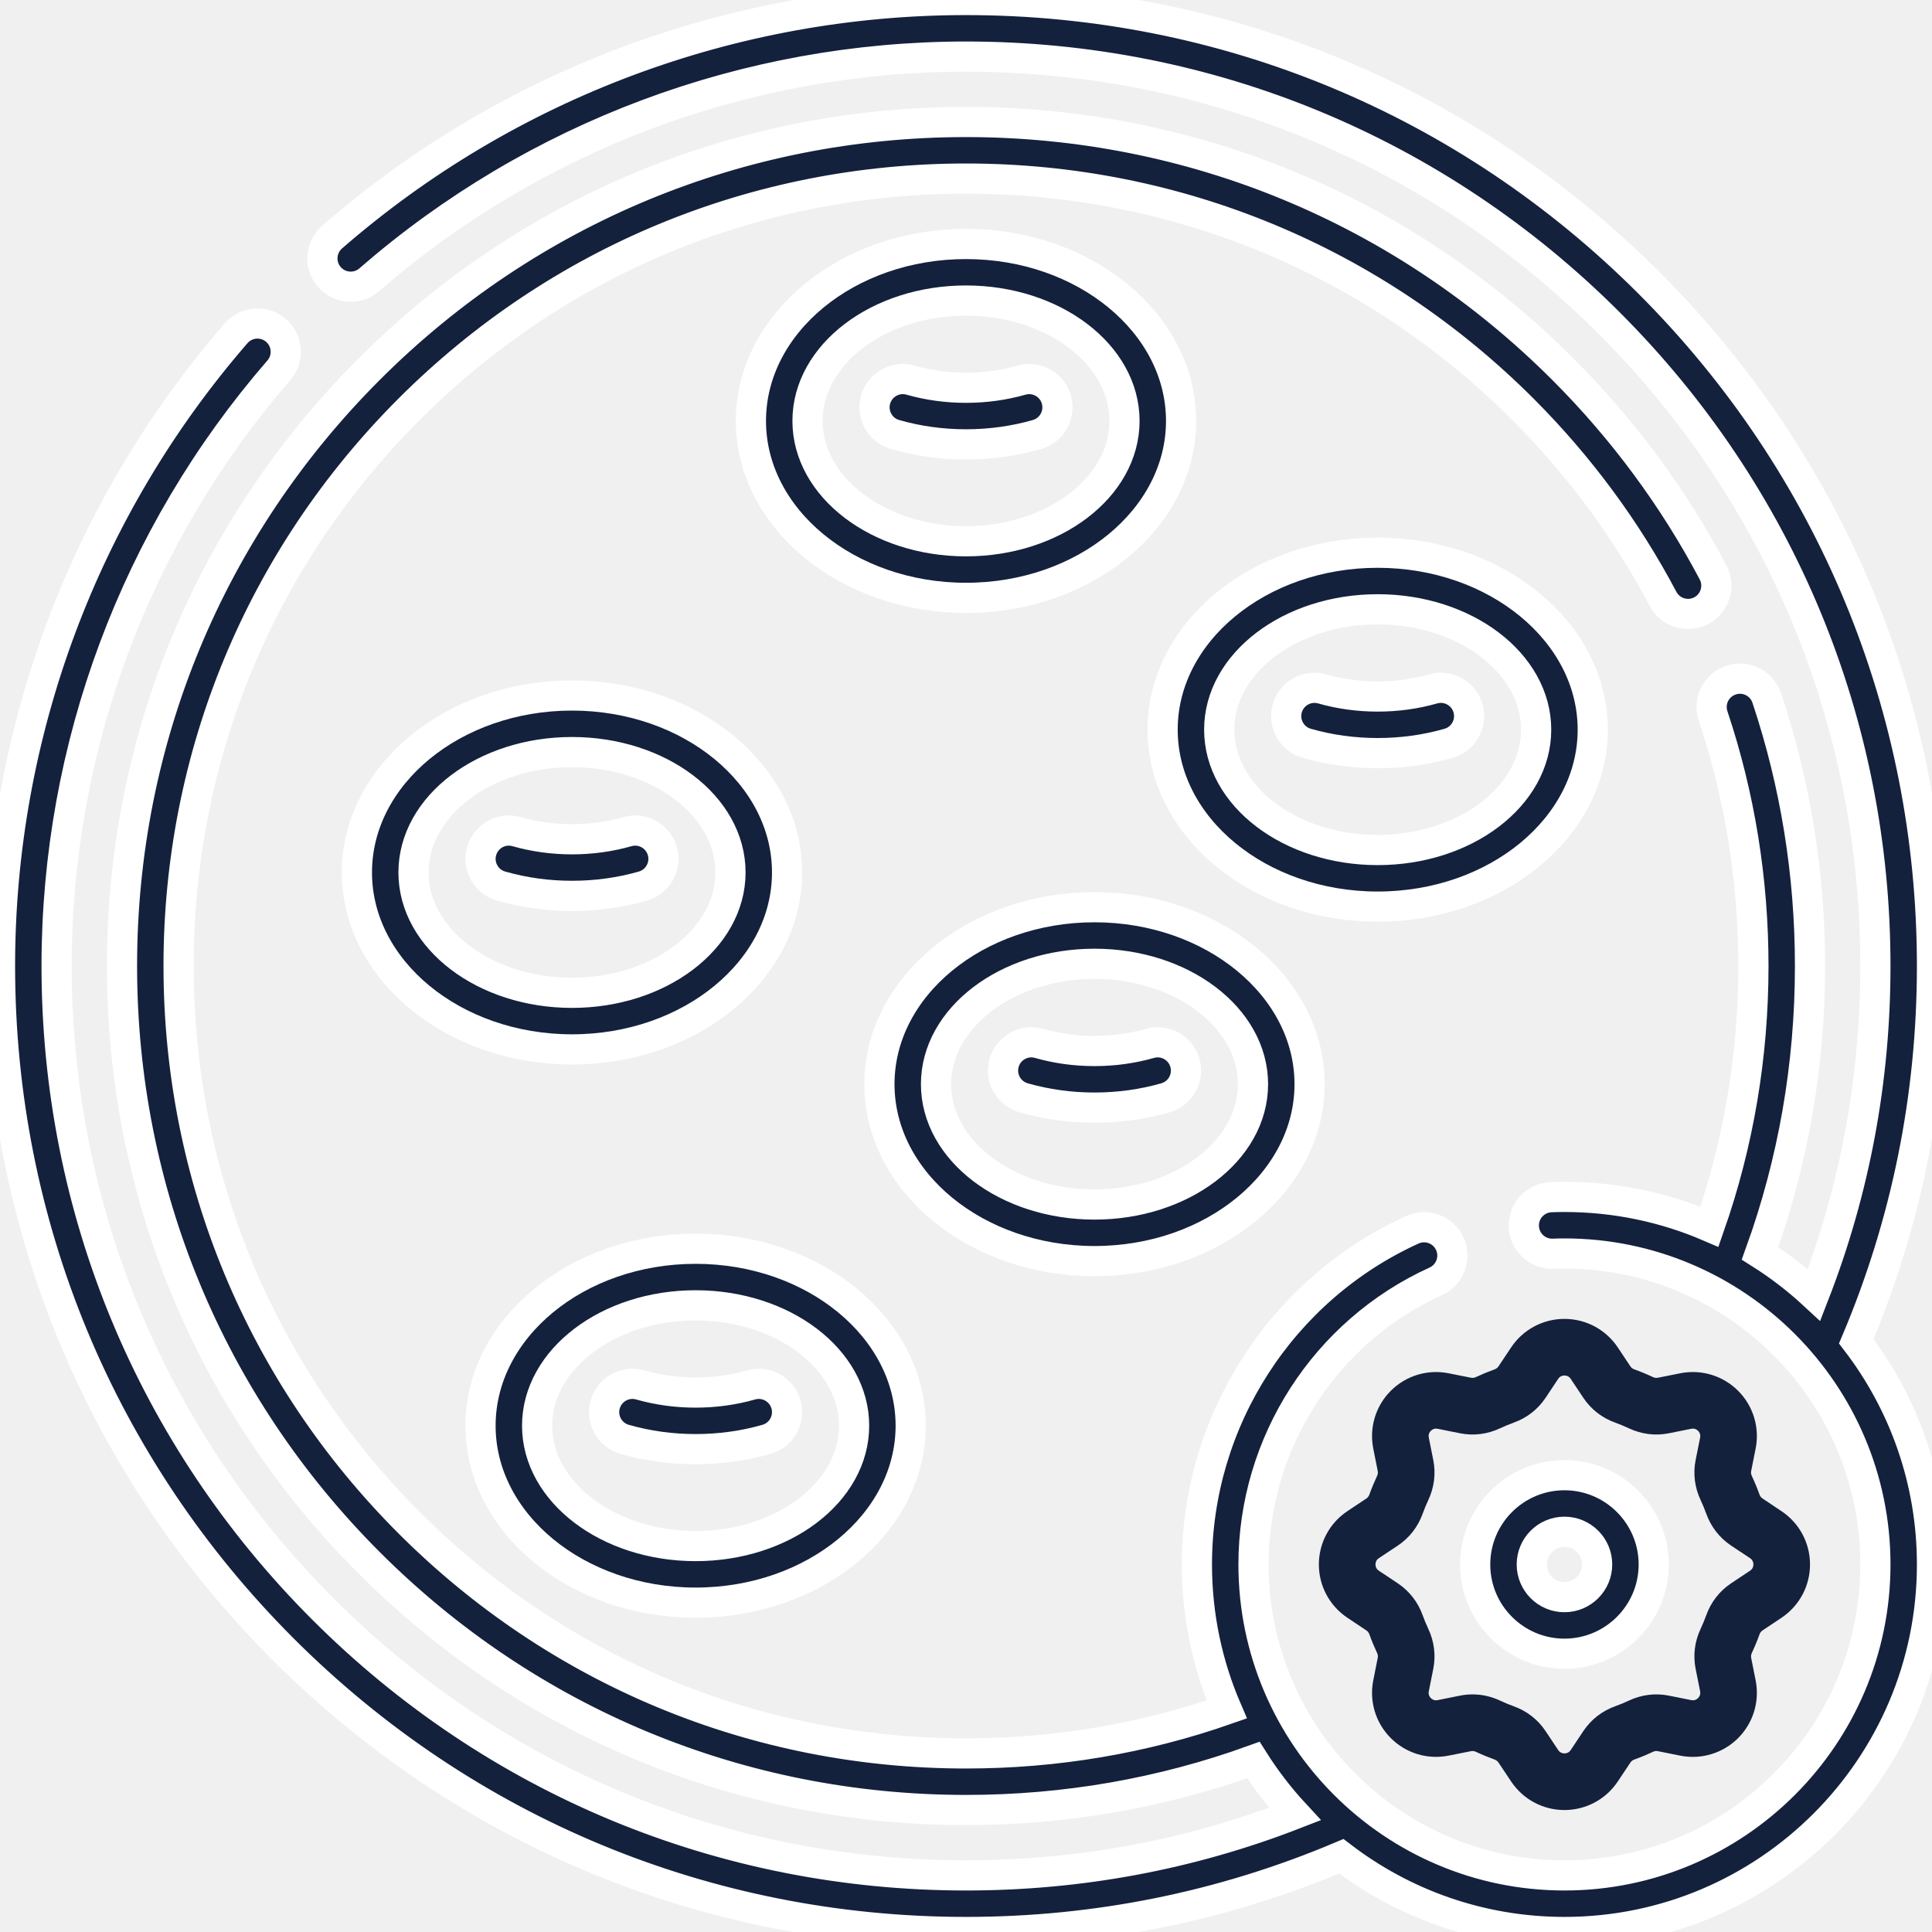
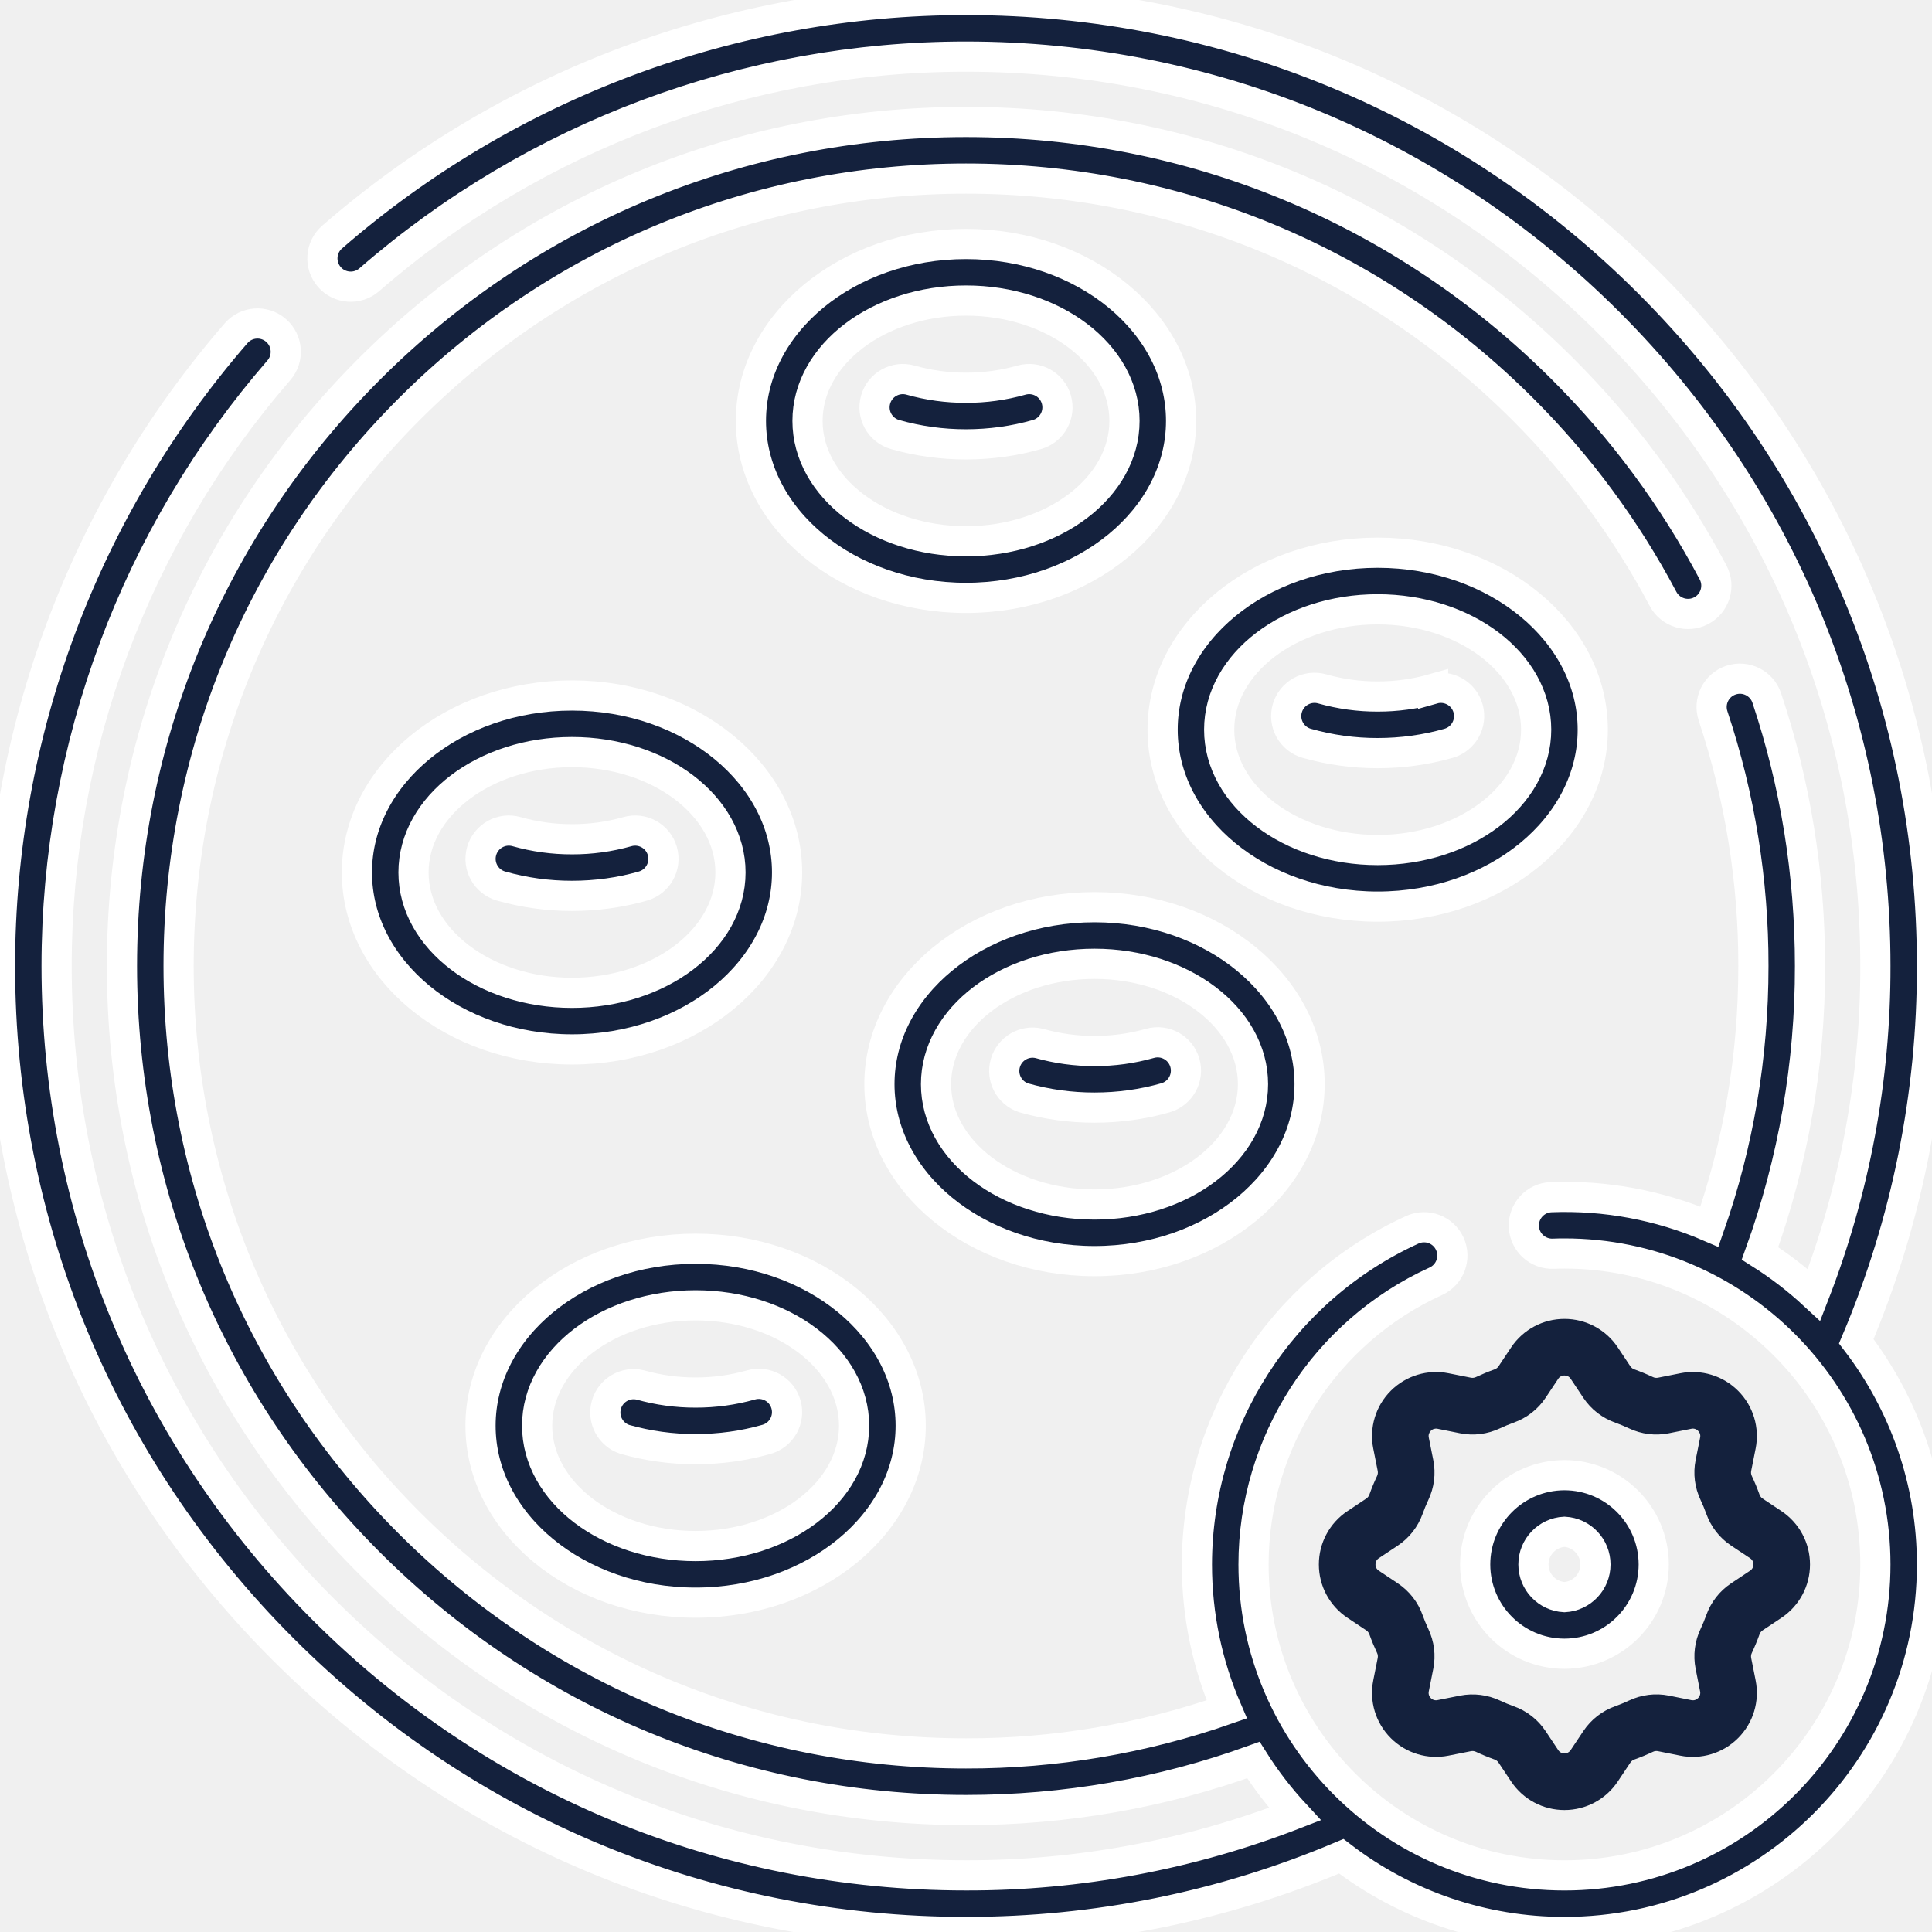
- <svg xmlns="http://www.w3.org/2000/svg" width="64" height="64" viewBox="0 0 64 64" fill="none">
-   <path d="M64 32C64 23.453 60.671 15.417 54.627 9.373C48.583 3.329 40.547 0 32 0C24.279 0 16.822 2.789 11.002 7.853C10.612 8.193 10.57 8.785 10.91 9.175C11.251 9.566 11.843 9.607 12.233 9.267C17.712 4.5 24.732 1.875 32 1.875C40.047 1.875 47.612 5.009 53.301 10.698C58.991 16.388 62.125 23.953 62.125 32C62.125 35.771 61.441 39.429 60.093 42.895C59.541 42.384 58.942 41.923 58.303 41.52C59.401 38.482 59.959 35.284 59.959 32C59.959 28.955 59.477 25.969 58.527 23.123C58.363 22.632 57.832 22.366 57.341 22.531C56.849 22.695 56.584 23.226 56.748 23.717C57.635 26.37 58.084 29.157 58.084 32C58.084 34.977 57.593 37.877 56.627 40.636C55.153 40.001 53.529 39.649 51.825 39.649C51.663 39.649 51.515 39.652 51.373 39.658C50.856 39.682 50.456 40.121 50.48 40.638C50.504 41.155 50.938 41.554 51.46 41.532C51.572 41.526 51.692 41.524 51.825 41.524C57.505 41.524 62.125 46.145 62.125 51.825C62.125 57.505 57.505 62.125 51.825 62.125C46.145 62.125 41.524 57.505 41.524 51.825C41.524 47.795 43.894 44.113 47.562 42.445C48.034 42.23 48.242 41.674 48.028 41.203C47.813 40.732 47.257 40.523 46.786 40.738C42.45 42.71 39.649 47.062 39.649 51.825C39.649 53.529 40.002 55.152 40.637 56.627C37.877 57.593 34.977 58.084 32 58.084C25.032 58.084 18.482 55.371 13.556 50.445C8.629 45.518 5.916 38.968 5.916 32C5.916 25.032 8.629 18.482 13.555 13.555C18.482 8.629 25.032 5.916 32 5.916C38.968 5.916 45.518 8.629 50.445 13.555C52.309 15.42 53.872 17.534 55.09 19.838C55.332 20.296 55.899 20.471 56.357 20.229C56.815 19.987 56.989 19.42 56.748 18.962C55.442 16.492 53.768 14.227 51.771 12.229C46.49 6.949 39.469 4.041 32 4.041C24.531 4.041 17.51 6.949 12.229 12.23C6.949 17.51 4.041 24.531 4.041 32C4.041 39.469 6.949 46.49 12.229 51.77C17.51 57.051 24.531 59.959 32 59.959C35.284 59.959 38.482 59.401 41.52 58.303C41.923 58.942 42.384 59.541 42.895 60.093C39.43 61.441 35.772 62.125 32 62.125C23.953 62.125 16.388 58.991 10.698 53.301C5.009 47.612 1.875 40.047 1.875 32C1.875 24.748 4.489 17.741 9.237 12.268C9.576 11.877 9.534 11.285 9.143 10.946C8.752 10.607 8.16 10.648 7.821 11.04C2.777 16.853 0 24.297 0 32C0 40.547 3.329 48.583 9.373 54.627C15.417 60.671 23.453 64 32 64C36.318 64 40.497 63.155 44.432 61.492C46.483 63.064 49.047 64 51.825 64C58.538 64 64 58.538 64 51.825C64 49.047 63.064 46.483 61.492 44.432C63.155 40.497 64 36.318 64 32Z" fill="#14213D" />
-   <path d="M64 32C64 23.453 60.671 15.417 54.627 9.373C48.583 3.329 40.547 0 32 0C24.279 0 16.822 2.789 11.002 7.853C10.612 8.193 10.57 8.785 10.91 9.175C11.251 9.566 11.843 9.607 12.233 9.267C17.712 4.5 24.732 1.875 32 1.875C40.047 1.875 47.612 5.009 53.301 10.698C58.991 16.388 62.125 23.953 62.125 32C62.125 35.771 61.441 39.429 60.093 42.895C59.541 42.384 58.942 41.923 58.303 41.52C59.401 38.482 59.959 35.284 59.959 32C59.959 28.955 59.477 25.969 58.527 23.123C58.363 22.632 57.832 22.366 57.341 22.531C56.849 22.695 56.584 23.226 56.748 23.717C57.635 26.37 58.084 29.157 58.084 32C58.084 34.977 57.593 37.877 56.627 40.636C55.153 40.001 53.529 39.649 51.825 39.649C51.663 39.649 51.515 39.652 51.373 39.658C50.856 39.682 50.456 40.121 50.48 40.638C50.504 41.155 50.938 41.554 51.46 41.532C51.572 41.526 51.692 41.524 51.825 41.524C57.505 41.524 62.125 46.145 62.125 51.825C62.125 57.505 57.505 62.125 51.825 62.125C46.145 62.125 41.524 57.505 41.524 51.825C41.524 47.795 43.894 44.113 47.562 42.445C48.034 42.23 48.242 41.674 48.028 41.203C47.813 40.732 47.257 40.523 46.786 40.738C42.45 42.71 39.649 47.062 39.649 51.825C39.649 53.529 40.002 55.152 40.637 56.627C37.877 57.593 34.977 58.084 32 58.084C25.032 58.084 18.482 55.371 13.556 50.445C8.629 45.518 5.916 38.968 5.916 32C5.916 25.032 8.629 18.482 13.555 13.555C18.482 8.629 25.032 5.916 32 5.916C38.968 5.916 45.518 8.629 50.445 13.555C52.309 15.42 53.872 17.534 55.09 19.838C55.332 20.296 55.899 20.471 56.357 20.229C56.815 19.987 56.989 19.42 56.748 18.962C55.442 16.492 53.768 14.227 51.771 12.229C46.49 6.949 39.469 4.041 32 4.041C24.531 4.041 17.51 6.949 12.229 12.23C6.949 17.51 4.041 24.531 4.041 32C4.041 39.469 6.949 46.49 12.229 51.77C17.51 57.051 24.531 59.959 32 59.959C35.284 59.959 38.482 59.401 41.52 58.303C41.923 58.942 42.384 59.541 42.895 60.093C39.43 61.441 35.772 62.125 32 62.125C23.953 62.125 16.388 58.991 10.698 53.301C5.009 47.612 1.875 40.047 1.875 32C1.875 24.748 4.489 17.741 9.237 12.268C9.576 11.877 9.534 11.285 9.143 10.946C8.752 10.607 8.16 10.648 7.821 11.04C2.777 16.853 0 24.297 0 32C0 40.547 3.329 48.583 9.373 54.627C15.417 60.671 23.453 64 32 64C36.318 64 40.497 63.155 44.432 61.492C46.483 63.064 49.047 64 51.825 64C58.538 64 64 58.538 64 51.825C64 49.047 63.064 46.483 61.492 44.432C63.155 40.497 64 36.318 64 32Z" stroke="white" />
-   <path d="M51.824 48.867C50.193 48.867 48.867 50.194 48.867 51.825C48.867 53.456 50.193 54.782 51.824 54.782C53.455 54.782 54.782 53.456 54.782 51.825C54.782 50.194 53.455 48.867 51.824 48.867ZM51.824 52.907C51.227 52.907 50.742 52.422 50.742 51.824C50.742 51.227 51.227 50.742 51.824 50.742C52.421 50.742 52.907 51.227 52.907 51.824C52.907 52.422 52.421 52.907 51.824 52.907Z" fill="#14213D" />
-   <path d="M51.824 48.867C50.193 48.867 48.867 50.194 48.867 51.825C48.867 53.456 50.193 54.782 51.824 54.782C53.455 54.782 54.782 53.456 54.782 51.825C54.782 50.194 53.455 48.867 51.824 48.867ZM51.824 52.907C51.227 52.907 50.742 52.422 50.742 51.824C50.742 51.227 51.227 50.742 51.824 50.742C52.421 50.742 52.907 51.227 52.907 51.824C52.907 52.422 52.421 52.907 51.824 52.907Z" stroke="white" />
-   <path d="M58.157 47.989C58.297 47.292 58.08 46.575 57.577 46.072C57.074 45.569 56.357 45.352 55.659 45.492L54.916 45.64C54.851 45.653 54.791 45.634 54.752 45.616C54.555 45.523 54.35 45.438 54.143 45.364C54.103 45.35 54.048 45.321 54.011 45.266L53.591 44.635C53.196 44.043 52.536 43.69 51.824 43.69C51.113 43.69 50.453 44.043 50.058 44.635L49.637 45.266C49.6 45.321 49.545 45.35 49.505 45.364C49.3 45.438 49.095 45.523 48.896 45.616C48.858 45.634 48.798 45.653 48.733 45.64L47.989 45.492C47.292 45.352 46.575 45.569 46.072 46.072C45.569 46.575 45.352 47.292 45.492 47.989L45.64 48.733C45.653 48.798 45.634 48.858 45.616 48.896C45.523 49.094 45.438 49.299 45.364 49.505C45.35 49.545 45.321 49.601 45.266 49.638L44.635 50.058C44.043 50.453 43.689 51.113 43.689 51.825C43.689 52.536 44.043 53.196 44.635 53.591L45.266 54.012C45.321 54.048 45.35 54.104 45.364 54.144C45.438 54.35 45.523 54.555 45.616 54.753C45.634 54.791 45.653 54.851 45.64 54.916L45.492 55.66C45.352 56.357 45.569 57.074 46.072 57.577C46.575 58.08 47.291 58.297 47.989 58.157L48.733 58.009C48.797 57.996 48.858 58.015 48.896 58.033C49.095 58.127 49.3 58.211 49.505 58.285C49.562 58.305 49.608 58.34 49.637 58.383L50.058 59.014C50.453 59.606 51.113 59.96 51.824 59.96C52.536 59.96 53.196 59.606 53.591 59.014L54.011 58.384C54.048 58.328 54.103 58.3 54.144 58.285C54.35 58.211 54.555 58.126 54.752 58.033C54.791 58.015 54.851 57.995 54.916 58.009L55.659 58.158C56.357 58.297 57.074 58.08 57.577 57.577C58.08 57.074 58.297 56.357 58.157 55.66L58.009 54.917C57.996 54.851 58.015 54.791 58.033 54.753C58.126 54.555 58.211 54.35 58.285 54.144C58.299 54.104 58.328 54.049 58.383 54.012L59.014 53.591C59.606 53.196 59.959 52.536 59.959 51.825C59.959 51.113 59.606 50.453 59.014 50.059L58.383 49.638C58.328 49.601 58.299 49.546 58.285 49.506C58.211 49.3 58.126 49.095 58.033 48.897C58.015 48.858 57.995 48.798 58.009 48.733L58.157 47.989ZM58.084 51.824C58.084 51.885 58.065 51.97 57.974 52.031L57.343 52.451C56.962 52.705 56.677 53.072 56.52 53.511C56.466 53.66 56.405 53.809 56.337 53.953C56.138 54.375 56.08 54.835 56.17 55.284L56.319 56.027C56.34 56.134 56.294 56.208 56.251 56.251C56.208 56.294 56.134 56.34 56.027 56.319L55.284 56.17C54.834 56.08 54.374 56.138 53.953 56.337C53.809 56.404 53.661 56.466 53.511 56.52C53.072 56.677 52.706 56.961 52.451 57.343L52.031 57.974C51.97 58.065 51.885 58.084 51.825 58.084C51.764 58.084 51.679 58.065 51.618 57.974L51.198 57.343C50.944 56.962 50.577 56.677 50.138 56.52C49.989 56.466 49.84 56.405 49.697 56.337C49.404 56.199 49.093 56.129 48.78 56.129C48.642 56.129 48.503 56.142 48.365 56.17L47.622 56.319C47.514 56.34 47.441 56.294 47.398 56.251C47.355 56.208 47.309 56.135 47.331 56.027L47.479 55.284C47.569 54.835 47.511 54.374 47.312 53.953C47.245 53.81 47.183 53.661 47.129 53.511C46.972 53.072 46.687 52.706 46.306 52.451L45.675 52.031C45.584 51.97 45.565 51.885 45.565 51.825C45.565 51.764 45.584 51.679 45.675 51.618L46.306 51.198C46.687 50.944 46.972 50.577 47.13 50.138C47.183 49.988 47.245 49.839 47.312 49.697C47.511 49.274 47.569 48.814 47.479 48.365L47.331 47.622C47.309 47.514 47.355 47.441 47.398 47.398C47.441 47.355 47.515 47.309 47.622 47.33L48.365 47.479C48.815 47.569 49.275 47.511 49.696 47.312C49.84 47.244 49.989 47.183 50.138 47.129C50.577 46.972 50.944 46.687 51.198 46.306L51.618 45.675C51.679 45.584 51.764 45.565 51.825 45.565C51.885 45.565 51.97 45.584 52.031 45.675L52.451 46.306C52.706 46.687 53.072 46.972 53.511 47.129C53.661 47.183 53.81 47.245 53.953 47.312C54.374 47.511 54.835 47.569 55.284 47.479L56.027 47.33C56.135 47.309 56.208 47.355 56.251 47.398C56.294 47.441 56.34 47.514 56.319 47.622L56.17 48.365C56.08 48.814 56.138 49.274 56.337 49.696C56.405 49.84 56.466 49.988 56.52 50.138C56.677 50.577 56.962 50.944 57.343 51.198L57.974 51.618C58.065 51.679 58.084 51.764 58.084 51.824Z" fill="#14213D" />
-   <path d="M29.65 14.395C30.404 14.611 31.194 14.72 32 14.72C32.806 14.72 33.596 14.611 34.35 14.395C34.848 14.253 35.136 13.734 34.994 13.236C34.852 12.738 34.332 12.451 33.835 12.593C33.249 12.76 32.631 12.845 32 12.845C31.369 12.845 30.752 12.76 30.165 12.593C29.668 12.45 29.149 12.738 29.006 13.236C28.864 13.734 29.152 14.253 29.65 14.395Z" fill="#14213D" />
-   <path d="M29.65 14.395C30.404 14.611 31.194 14.72 32 14.72C32.806 14.72 33.596 14.611 34.35 14.395C34.848 14.253 35.136 13.734 34.994 13.236C34.852 12.738 34.332 12.451 33.835 12.593C33.249 12.76 32.631 12.845 32 12.845C31.369 12.845 30.752 12.76 30.165 12.593C29.668 12.45 29.149 12.738 29.006 13.236C28.864 13.734 29.152 14.253 29.65 14.395Z" stroke="white" />
-   <path d="M32 19.805C35.929 19.805 39.125 17.176 39.125 13.944C39.125 10.711 35.929 8.082 32 8.082C28.071 8.082 24.875 10.711 24.875 13.944C24.875 17.176 28.071 19.805 32 19.805ZM32 9.956C34.895 9.956 37.25 11.745 37.25 13.943C37.25 16.142 34.895 17.93 32 17.93C29.105 17.93 26.75 16.142 26.75 13.943C26.75 11.745 29.105 9.956 32 9.956Z" fill="#14213D" />
-   <path d="M32 19.805C35.929 19.805 39.125 17.176 39.125 13.944C39.125 10.711 35.929 8.082 32 8.082C28.071 8.082 24.875 10.711 24.875 13.944C24.875 17.176 28.071 19.805 32 19.805ZM32 9.956C34.895 9.956 37.25 11.745 37.25 13.943C37.25 16.142 34.895 17.93 32 17.93C29.105 17.93 26.75 16.142 26.75 13.943C26.75 11.745 29.105 9.956 32 9.956Z" stroke="white" />
-   <path d="M47.472 22.821C46.886 22.988 46.268 23.073 45.637 23.073C45.006 23.073 44.389 22.988 43.802 22.821C43.305 22.678 42.786 22.966 42.643 23.464C42.501 23.962 42.789 24.481 43.287 24.623C44.041 24.839 44.832 24.948 45.637 24.948C46.443 24.948 47.233 24.839 47.987 24.623C48.485 24.481 48.773 23.962 48.631 23.464C48.488 22.966 47.969 22.678 47.472 22.821Z" fill="#14213D" />
-   <path d="M47.472 22.821C46.886 22.988 46.268 23.073 45.637 23.073C45.006 23.073 44.389 22.988 43.802 22.821C43.305 22.678 42.786 22.966 42.643 23.464C42.501 23.962 42.789 24.481 43.287 24.623C44.041 24.839 44.832 24.948 45.637 24.948C46.443 24.948 47.233 24.839 47.987 24.623C48.485 24.481 48.773 23.962 48.631 23.464C48.488 22.966 47.969 22.678 47.472 22.821Z" stroke="white" />
-   <path d="M52.762 24.171C52.762 20.939 49.566 18.309 45.637 18.309C41.709 18.309 38.513 20.939 38.513 24.171C38.513 27.403 41.709 30.033 45.637 30.033C49.566 30.033 52.762 27.404 52.762 24.171ZM45.637 28.158C42.742 28.158 40.388 26.369 40.388 24.171C40.388 21.973 42.742 20.184 45.637 20.184C48.532 20.184 50.887 21.973 50.887 24.171C50.887 26.37 48.532 28.158 45.637 28.158Z" fill="#14213D" />
-   <path d="M52.762 24.171C52.762 20.939 49.566 18.309 45.637 18.309C41.709 18.309 38.513 20.939 38.513 24.171C38.513 27.403 41.709 30.033 45.637 30.033C49.566 30.033 52.762 27.404 52.762 24.171ZM45.637 28.158C42.742 28.158 40.388 26.369 40.388 24.171C40.388 21.973 42.742 20.184 45.637 20.184C48.532 20.184 50.887 21.973 50.887 24.171C50.887 26.37 48.532 28.158 45.637 28.158Z" stroke="white" />
-   <path d="M20.783 27.55C20.197 27.717 19.58 27.802 18.948 27.802C18.317 27.802 17.7 27.717 17.114 27.55C16.616 27.407 16.097 27.695 15.955 28.193C15.812 28.691 16.1 29.21 16.598 29.352C17.352 29.568 18.143 29.677 18.948 29.677C19.754 29.677 20.545 29.568 21.299 29.352C21.796 29.21 22.084 28.691 21.942 28.193C21.8 27.695 21.28 27.407 20.783 27.55Z" fill="#14213D" />
-   <path d="M20.783 27.55C20.197 27.717 19.58 27.802 18.948 27.802C18.317 27.802 17.7 27.717 17.114 27.55C16.616 27.407 16.097 27.695 15.955 28.193C15.812 28.691 16.1 29.21 16.598 29.352C17.352 29.568 18.143 29.677 18.948 29.677C19.754 29.677 20.545 29.568 21.299 29.352C21.796 29.21 22.084 28.691 21.942 28.193C21.8 27.695 21.28 27.407 20.783 27.55Z" stroke="white" />
-   <path d="M18.948 23.039C15.02 23.039 11.823 25.668 11.823 28.901C11.823 32.133 15.02 34.763 18.948 34.763C22.877 34.763 26.073 32.133 26.073 28.901C26.073 25.668 22.877 23.039 18.948 23.039ZM18.948 32.888C16.053 32.888 13.698 31.099 13.698 28.901C13.698 26.702 16.053 24.914 18.948 24.914C21.843 24.914 24.198 26.702 24.198 28.901C24.198 31.099 21.843 32.888 18.948 32.888Z" fill="#14213D" />
-   <path d="M18.948 23.039C15.02 23.039 11.823 25.668 11.823 28.901C11.823 32.133 15.02 34.763 18.948 34.763C22.877 34.763 26.073 32.133 26.073 28.901C26.073 25.668 22.877 23.039 18.948 23.039ZM18.948 32.888C16.053 32.888 13.698 31.099 13.698 28.901C13.698 26.702 16.053 24.914 18.948 24.914C21.843 24.914 24.198 26.702 24.198 28.901C24.198 31.099 21.843 32.888 18.948 32.888Z" stroke="white" />
-   <path d="M33.907 36.366C34.66 36.582 35.451 36.691 36.257 36.691C37.063 36.691 37.853 36.582 38.607 36.366C39.105 36.224 39.393 35.705 39.251 35.207C39.108 34.709 38.59 34.421 38.091 34.564C37.505 34.731 36.888 34.816 36.257 34.816C35.626 34.816 35.008 34.731 34.422 34.564C33.925 34.421 33.405 34.71 33.263 35.207C33.121 35.705 33.409 36.224 33.907 36.366Z" fill="#14213D" />
-   <path d="M33.907 36.366C34.66 36.582 35.451 36.691 36.257 36.691C37.063 36.691 37.853 36.582 38.607 36.366C39.105 36.224 39.393 35.705 39.251 35.207C39.108 34.709 38.59 34.421 38.091 34.564C37.505 34.731 36.888 34.816 36.257 34.816C35.626 34.816 35.008 34.731 34.422 34.564C33.925 34.421 33.405 34.71 33.263 35.207C33.121 35.705 33.409 36.224 33.907 36.366Z" stroke="white" />
-   <path d="M36.257 41.776C40.185 41.776 43.382 39.147 43.382 35.914C43.382 32.682 40.185 30.052 36.257 30.052C32.328 30.052 29.132 32.682 29.132 35.914C29.132 39.147 32.328 41.776 36.257 41.776ZM36.257 31.927C39.152 31.927 41.507 33.716 41.507 35.914C41.507 38.112 39.152 39.901 36.257 39.901C33.362 39.901 31.007 38.112 31.007 35.914C31.007 33.716 33.362 31.927 36.257 31.927Z" fill="#14213D" />
-   <path d="M36.257 41.776C40.185 41.776 43.382 39.147 43.382 35.914C43.382 32.682 40.185 30.052 36.257 30.052C32.328 30.052 29.132 32.682 29.132 35.914C29.132 39.147 32.328 41.776 36.257 41.776ZM36.257 31.927C39.152 31.927 41.507 33.716 41.507 35.914C41.507 38.112 39.152 39.901 36.257 39.901C33.362 39.901 31.007 38.112 31.007 35.914C31.007 33.716 33.362 31.927 36.257 31.927Z" stroke="white" />
-   <path d="M20.693 47.68C21.447 47.896 22.237 48.005 23.043 48.005C23.848 48.005 24.639 47.896 25.393 47.68C25.891 47.538 26.179 47.019 26.037 46.521C25.894 46.024 25.375 45.735 24.878 45.878C24.291 46.045 23.674 46.13 23.043 46.13C22.412 46.13 21.795 46.045 21.208 45.878C20.711 45.735 20.192 46.024 20.049 46.521C19.907 47.019 20.195 47.538 20.693 47.68Z" fill="#14213D" />
-   <path d="M20.693 47.68C21.447 47.896 22.237 48.005 23.043 48.005C23.848 48.005 24.639 47.896 25.393 47.68C25.891 47.538 26.179 47.019 26.037 46.521C25.894 46.024 25.375 45.735 24.878 45.878C24.291 46.045 23.674 46.13 23.043 46.13C22.412 46.13 21.795 46.045 21.208 45.878C20.711 45.735 20.192 46.024 20.049 46.521C19.907 47.019 20.195 47.538 20.693 47.68Z" stroke="white" />
-   <path d="M23.043 53.09C26.972 53.09 30.168 50.461 30.168 47.228C30.168 43.996 26.972 41.366 23.043 41.366C19.114 41.366 15.918 43.996 15.918 47.228C15.918 50.461 19.114 53.09 23.043 53.09ZM23.043 43.241C25.938 43.241 28.293 45.03 28.293 47.228C28.293 49.427 25.938 51.215 23.043 51.215C20.148 51.215 17.793 49.427 17.793 47.228C17.793 45.03 20.148 43.241 23.043 43.241Z" fill="#14213D" />
-   <path d="M23.043 53.09C26.972 53.09 30.168 50.461 30.168 47.228C30.168 43.996 26.972 41.366 23.043 41.366C19.114 41.366 15.918 43.996 15.918 47.228C15.918 50.461 19.114 53.09 23.043 53.09ZM23.043 43.241C25.938 43.241 28.293 45.03 28.293 47.228C28.293 49.427 25.938 51.215 23.043 51.215C20.148 51.215 17.793 49.427 17.793 47.228C17.793 45.03 20.148 43.241 23.043 43.241Z" stroke="white" />
+ <svg xmlns="http://www.w3.org/2000/svg" width="64" height="64" fill="none">
+   <path d="M64 32c0-8.547-3.329-16.583-9.373-22.627C48.583 3.329 40.547 0 32 0a31.986 31.986 0 0 0-20.998 7.853.937.937 0 0 0 1.231 1.414A30.11 30.11 0 0 1 32 1.875c8.047 0 15.612 3.134 21.301 8.823 5.69 5.69 8.824 13.255 8.824 21.302a29.9 29.9 0 0 1-2.032 10.895 12.258 12.258 0 0 0-1.79-1.375A27.89 27.89 0 0 0 59.959 32c0-3.045-.482-6.031-1.432-8.877a.937.937 0 1 0-1.779.594A26.097 26.097 0 0 1 58.084 32c0 2.977-.49 5.877-1.457 8.636a12.106 12.106 0 0 0-5.254-.978.937.937 0 1 0 .087 1.873c.112-.005.232-.007.365-.007 5.68 0 10.3 4.62 10.3 10.301 0 5.68-4.62 10.3-10.3 10.3-5.68 0-10.3-4.62-10.3-10.3 0-4.03 2.37-7.712 6.037-9.38a.937.937 0 1 0-.776-1.707 12.206 12.206 0 0 0-7.137 11.087c0 1.704.353 3.327.988 4.801A26.039 26.039 0 0 1 32 58.084c-6.968 0-13.518-2.713-18.444-7.64C8.629 45.519 5.916 38.969 5.916 32c0-6.968 2.713-13.518 7.64-18.445C18.481 8.63 25.031 5.916 32 5.916c6.968 0 13.518 2.713 18.445 7.64a26.184 26.184 0 0 1 4.645 6.282.937.937 0 1 0 1.658-.876 28.062 28.062 0 0 0-4.977-6.732C46.49 6.95 39.469 4.04 32 4.04c-7.469 0-14.49 2.908-19.77 8.189C6.95 17.51 4.04 24.53 4.04 32c0 7.469 2.908 14.49 8.188 19.77C17.51 57.05 24.532 59.96 32 59.96c3.284 0 6.482-.558 9.52-1.656.403.639.864 1.238 1.375 1.79A29.9 29.9 0 0 1 32 62.124c-8.047 0-15.612-3.134-21.302-8.824C5.008 47.611 1.875 40.046 1.875 32c0-7.252 2.614-14.26 7.362-19.732a.937.937 0 1 0-1.416-1.229A31.988 31.988 0 0 0 0 32c0 8.547 3.329 16.583 9.373 22.627C15.417 60.671 23.453 64 32 64c4.318 0 8.497-.845 12.432-2.508A12.114 12.114 0 0 0 51.825 64C58.538 64 64 58.538 64 51.825c0-2.779-.936-5.342-2.508-7.393A31.744 31.744 0 0 0 64 32Z" fill="#14213D" />
+   <path d="M64 32c0-8.547-3.329-16.583-9.373-22.627C48.583 3.329 40.547 0 32 0a31.986 31.986 0 0 0-20.998 7.853.937.937 0 0 0 1.231 1.414A30.11 30.11 0 0 1 32 1.875c8.047 0 15.612 3.134 21.301 8.823 5.69 5.69 8.824 13.255 8.824 21.302a29.9 29.9 0 0 1-2.032 10.895 12.258 12.258 0 0 0-1.79-1.375A27.89 27.89 0 0 0 59.959 32c0-3.045-.482-6.031-1.432-8.877a.937.937 0 1 0-1.779.594A26.097 26.097 0 0 1 58.084 32c0 2.977-.49 5.877-1.457 8.636a12.106 12.106 0 0 0-5.254-.978.937.937 0 1 0 .087 1.873c.112-.005.232-.007.365-.007 5.68 0 10.3 4.62 10.3 10.301 0 5.68-4.62 10.3-10.3 10.3-5.68 0-10.3-4.62-10.3-10.3 0-4.03 2.37-7.712 6.037-9.38a.937.937 0 1 0-.776-1.707 12.206 12.206 0 0 0-7.137 11.087c0 1.704.353 3.327.988 4.801A26.039 26.039 0 0 1 32 58.084c-6.968 0-13.518-2.713-18.444-7.64C8.629 45.519 5.916 38.969 5.916 32c0-6.968 2.713-13.518 7.64-18.445C18.481 8.63 25.031 5.916 32 5.916c6.968 0 13.518 2.713 18.445 7.64a26.184 26.184 0 0 1 4.645 6.282.937.937 0 1 0 1.658-.876 28.062 28.062 0 0 0-4.977-6.732C46.49 6.95 39.469 4.04 32 4.04c-7.469 0-14.49 2.908-19.77 8.189C6.95 17.51 4.04 24.53 4.04 32c0 7.469 2.908 14.49 8.188 19.77C17.51 57.05 24.532 59.96 32 59.96c3.284 0 6.482-.558 9.52-1.656.403.639.864 1.238 1.375 1.79A29.9 29.9 0 0 1 32 62.124c-8.047 0-15.612-3.134-21.302-8.824C5.008 47.611 1.875 40.046 1.875 32c0-7.252 2.614-14.26 7.362-19.732a.937.937 0 1 0-1.416-1.229A31.988 31.988 0 0 0 0 32c0 8.547 3.329 16.583 9.373 22.627C15.417 60.671 23.453 64 32 64c4.318 0 8.497-.845 12.432-2.508A12.114 12.114 0 0 0 51.825 64C58.538 64 64 58.538 64 51.825c0-2.779-.936-5.342-2.508-7.393A31.744 31.744 0 0 0 64 32Z" stroke="#fff" />
+   <path d="M51.824 48.867a2.961 2.961 0 0 0-2.957 2.958 2.961 2.961 0 0 0 2.957 2.957 2.961 2.961 0 0 0 2.958-2.957 2.961 2.961 0 0 0-2.958-2.958Zm0 4.04a1.084 1.084 0 0 1 0-2.165 1.084 1.084 0 0 1 0 2.165Z" fill="#14213D" />
+   <path d="M51.824 48.867a2.961 2.961 0 0 0-2.957 2.958 2.961 2.961 0 0 0 2.957 2.957 2.961 2.961 0 0 0 2.958-2.957 2.961 2.961 0 0 0-2.958-2.958Zm0 4.04a1.084 1.084 0 0 1 0-2.165 1.084 1.084 0 0 1 0 2.165Z" stroke="#fff" />
+   <path d="M58.157 47.99a2.119 2.119 0 0 0-.58-1.918 2.12 2.12 0 0 0-1.918-.58l-.743.148a.265.265 0 0 1-.164-.024 6.871 6.871 0 0 0-.609-.252.265.265 0 0 1-.132-.098l-.42-.631a2.118 2.118 0 0 0-1.767-.945c-.711 0-1.371.353-1.766.945l-.42.631a.264.264 0 0 1-.133.098c-.206.074-.41.159-.609.252a.267.267 0 0 1-.163.024l-.744-.148a2.118 2.118 0 0 0-1.917.58 2.119 2.119 0 0 0-.58 1.917l.148.744a.265.265 0 0 1-.024.163 6.843 6.843 0 0 0-.252.61.266.266 0 0 1-.098.132l-.631.42a2.119 2.119 0 0 0-.946 1.767c0 .711.354 1.371.946 1.766l.63.42a.265.265 0 0 1 .099.133c.074.206.159.411.252.609a.265.265 0 0 1 .024.163l-.148.744c-.14.697.077 1.414.58 1.917.503.503 1.22.72 1.917.58l.744-.148a.267.267 0 0 1 .163.024c.199.094.404.178.61.252.056.02.102.055.131.098l.421.631a2.118 2.118 0 0 0 1.766.946c.712 0 1.372-.354 1.767-.946l.42-.63a.264.264 0 0 1 .133-.099 6.92 6.92 0 0 0 .608-.252.262.262 0 0 1 .164-.024l.743.149a2.12 2.12 0 0 0 1.918-.581c.503-.503.72-1.22.58-1.917l-.148-.743a.267.267 0 0 1 .024-.164 6.86 6.86 0 0 0 .252-.609.265.265 0 0 1 .098-.132l.631-.421a2.119 2.119 0 0 0 .945-1.766c0-.712-.353-1.372-.945-1.767l-.631-.42a.264.264 0 0 1-.098-.132 6.82 6.82 0 0 0-.252-.609.267.267 0 0 1-.024-.164l.148-.743Zm-.073 3.834c0 .06-.019.146-.11.207l-.63.42c-.382.254-.667.62-.824 1.06a4.96 4.96 0 0 1-.183.442 2.125 2.125 0 0 0-.167 1.33l.148.744a.238.238 0 0 1-.067.224.239.239 0 0 1-.224.068l-.743-.15c-.45-.089-.91-.031-1.331.168a4.96 4.96 0 0 1-.442.182 2.123 2.123 0 0 0-1.06.824l-.42.63a.238.238 0 0 1-.206.111.238.238 0 0 1-.207-.11l-.42-.631a2.122 2.122 0 0 0-1.06-.824 4.914 4.914 0 0 1-.441-.182 2.145 2.145 0 0 0-1.332-.167l-.743.148a.237.237 0 0 1-.224-.067.238.238 0 0 1-.067-.224l.148-.743c.09-.45.032-.91-.167-1.331a5 5 0 0 1-.183-.442 2.122 2.122 0 0 0-.823-1.06l-.63-.42a.238.238 0 0 1-.111-.206c0-.061.019-.146.11-.207l.631-.42c.381-.255.666-.62.824-1.06.053-.15.115-.299.182-.441.2-.423.257-.883.167-1.332l-.148-.743a.238.238 0 0 1 .067-.224.24.24 0 0 1 .224-.068l.743.149c.45.09.91.032 1.331-.167.144-.068.293-.13.442-.183.44-.157.806-.442 1.06-.823l.42-.631a.238.238 0 0 1 .207-.11c.06 0 .145.019.206.11l.42.631c.255.381.621.666 1.06.823.15.054.299.116.442.183.421.199.882.257 1.33.167l.744-.149a.238.238 0 0 1 .224.068c.043.043.09.116.068.224l-.149.743c-.09.449-.032.91.167 1.331.068.144.13.292.183.442.157.44.442.806.823 1.06l.631.42c.091.06.11.146.11.206ZM29.65 14.395a8.548 8.548 0 0 0 2.35.325c.806 0 1.596-.11 2.35-.325a.937.937 0 0 0-.515-1.802 6.671 6.671 0 0 1-1.835.252 6.672 6.672 0 0 1-1.835-.252.937.937 0 0 0-.515 1.802Z" fill="#14213D" />
+   <path d="M29.65 14.395a8.548 8.548 0 0 0 2.35.325c.806 0 1.596-.11 2.35-.325a.937.937 0 0 0-.515-1.802 6.671 6.671 0 0 1-1.835.252 6.672 6.672 0 0 1-1.835-.252.937.937 0 0 0-.515 1.802Z" stroke="#fff" />
+   <path d="M32 19.805c3.929 0 7.125-2.63 7.125-5.861 0-3.233-3.196-5.862-7.125-5.862s-7.125 2.63-7.125 5.861c0 3.233 3.196 5.862 7.125 5.862Zm0-9.849c2.895 0 5.25 1.789 5.25 3.987 0 2.199-2.355 3.987-5.25 3.987s-5.25-1.788-5.25-3.987c0-2.198 2.355-3.987 5.25-3.987Z" fill="#14213D" />
+   <path d="M32 19.805c3.929 0 7.125-2.63 7.125-5.861 0-3.233-3.196-5.862-7.125-5.862s-7.125 2.63-7.125 5.861c0 3.233 3.196 5.862 7.125 5.862Zm0-9.849c2.895 0 5.25 1.789 5.25 3.987 0 2.199-2.355 3.987-5.25 3.987s-5.25-1.788-5.25-3.987c0-2.198 2.355-3.987 5.25-3.987Z" stroke="#fff" />
+   <path d="M47.472 22.82a6.67 6.67 0 0 1-1.835.253 6.67 6.67 0 0 1-1.835-.252.937.937 0 0 0-.515 1.802 8.545 8.545 0 0 0 2.35.325c.806 0 1.596-.11 2.35-.325a.937.937 0 0 0-.515-1.802Z" fill="#14213D" />
+   <path d="M47.472 22.82a6.67 6.67 0 0 1-1.835.253 6.67 6.67 0 0 1-1.835-.252.937.937 0 0 0-.515 1.802 8.545 8.545 0 0 0 2.35.325c.806 0 1.596-.11 2.35-.325a.937.937 0 0 0-.515-1.802Z" stroke="#fff" />
+   <path d="M52.762 24.171c0-3.232-3.196-5.862-7.125-5.862-3.928 0-7.124 2.63-7.124 5.862s3.196 5.862 7.124 5.862c3.929 0 7.125-2.63 7.125-5.862Zm-7.125 3.987c-2.895 0-5.25-1.789-5.25-3.987 0-2.198 2.355-3.987 5.25-3.987s5.25 1.789 5.25 3.987c0 2.199-2.355 3.987-5.25 3.987Z" fill="#14213D" />
+   <path d="M52.762 24.171c0-3.232-3.196-5.862-7.125-5.862-3.928 0-7.124 2.63-7.124 5.862s3.196 5.862 7.124 5.862c3.929 0 7.125-2.63 7.125-5.862Zm-7.125 3.987c-2.895 0-5.25-1.789-5.25-3.987 0-2.198 2.355-3.987 5.25-3.987s5.25 1.789 5.25 3.987c0 2.199-2.355 3.987-5.25 3.987Z" stroke="#fff" />
+   <path d="M20.783 27.55a6.667 6.667 0 0 1-1.835.252 6.668 6.668 0 0 1-1.834-.252.937.937 0 1 0-.516 1.802 8.547 8.547 0 0 0 2.35.325c.806 0 1.597-.11 2.35-.325a.937.937 0 0 0-.515-1.802Z" fill="#14213D" />
+   <path d="M20.783 27.55a6.667 6.667 0 0 1-1.835.252 6.668 6.668 0 0 1-1.834-.252.937.937 0 1 0-.516 1.802 8.547 8.547 0 0 0 2.35.325c.806 0 1.597-.11 2.35-.325a.937.937 0 0 0-.515-1.802Z" stroke="#fff" />
+   <path d="M18.948 23.039c-3.928 0-7.125 2.63-7.125 5.862s3.197 5.862 7.125 5.862c3.929 0 7.125-2.63 7.125-5.862 0-3.233-3.196-5.862-7.125-5.862Zm0 9.849c-2.895 0-5.25-1.789-5.25-3.987 0-2.199 2.355-3.987 5.25-3.987s5.25 1.788 5.25 3.987c0 2.198-2.355 3.987-5.25 3.987Z" fill="#14213D" />
+   <path d="M18.948 23.039c-3.928 0-7.125 2.63-7.125 5.862s3.197 5.862 7.125 5.862c3.929 0 7.125-2.63 7.125-5.862 0-3.233-3.196-5.862-7.125-5.862Zm0 9.849c-2.895 0-5.25-1.789-5.25-3.987 0-2.199 2.355-3.987 5.25-3.987s5.25 1.788 5.25 3.987c0 2.198-2.355 3.987-5.25 3.987Z" stroke="#fff" />
+   <path d="M33.907 36.366a8.548 8.548 0 0 0 2.35.325c.806 0 1.596-.11 2.35-.325a.937.937 0 0 0-.516-1.802 6.669 6.669 0 0 1-1.834.252 6.672 6.672 0 0 1-1.835-.252.938.938 0 0 0-.515 1.802Z" fill="#14213D" />
+   <path d="M33.907 36.366a8.548 8.548 0 0 0 2.35.325c.806 0 1.596-.11 2.35-.325a.937.937 0 0 0-.516-1.802 6.669 6.669 0 0 1-1.834.252 6.672 6.672 0 0 1-1.835-.252.938.938 0 0 0-.515 1.802Z" stroke="#fff" />
+   <path d="M36.257 41.776c3.928 0 7.125-2.63 7.125-5.862s-3.197-5.862-7.125-5.862c-3.929 0-7.125 2.63-7.125 5.862 0 3.233 3.196 5.862 7.125 5.862Zm0-9.849c2.895 0 5.25 1.789 5.25 3.987 0 2.198-2.355 3.987-5.25 3.987s-5.25-1.789-5.25-3.987c0-2.198 2.355-3.987 5.25-3.987Z" fill="#14213D" />
+   <path d="M36.257 41.776c3.928 0 7.125-2.63 7.125-5.862s-3.197-5.862-7.125-5.862c-3.929 0-7.125 2.63-7.125 5.862 0 3.233 3.196 5.862 7.125 5.862Zm0-9.849c2.895 0 5.25 1.789 5.25 3.987 0 2.198-2.355 3.987-5.25 3.987s-5.25-1.789-5.25-3.987c0-2.198 2.355-3.987 5.25-3.987Z" stroke="#fff" />
+   <path d="M20.693 47.68a8.539 8.539 0 0 0 2.35.325c.805 0 1.596-.109 2.35-.325a.937.937 0 1 0-.515-1.802 6.674 6.674 0 0 1-1.835.252 6.673 6.673 0 0 1-1.835-.252.938.938 0 0 0-.515 1.802Z" fill="#14213D" />
+   <path d="M20.693 47.68a8.539 8.539 0 0 0 2.35.325c.805 0 1.596-.109 2.35-.325a.937.937 0 1 0-.515-1.802 6.674 6.674 0 0 1-1.835.252 6.673 6.673 0 0 1-1.835-.252.938.938 0 0 0-.515 1.802Z" stroke="#fff" />
+   <path d="M23.043 53.09c3.929 0 7.125-2.63 7.125-5.862s-3.196-5.862-7.125-5.862-7.125 2.63-7.125 5.862c0 3.233 3.196 5.862 7.125 5.862Zm0-9.849c2.895 0 5.25 1.789 5.25 3.987 0 2.199-2.355 3.987-5.25 3.987s-5.25-1.788-5.25-3.987c0-2.198 2.355-3.987 5.25-3.987Z" fill="#14213D" />
+   <path d="M23.043 53.09c3.929 0 7.125-2.63 7.125-5.862s-3.196-5.862-7.125-5.862-7.125 2.63-7.125 5.862c0 3.233 3.196 5.862 7.125 5.862Zm0-9.849c2.895 0 5.25 1.789 5.25 3.987 0 2.199-2.355 3.987-5.25 3.987s-5.25-1.788-5.25-3.987c0-2.198 2.355-3.987 5.25-3.987Z" stroke="#fff" />
</svg>
